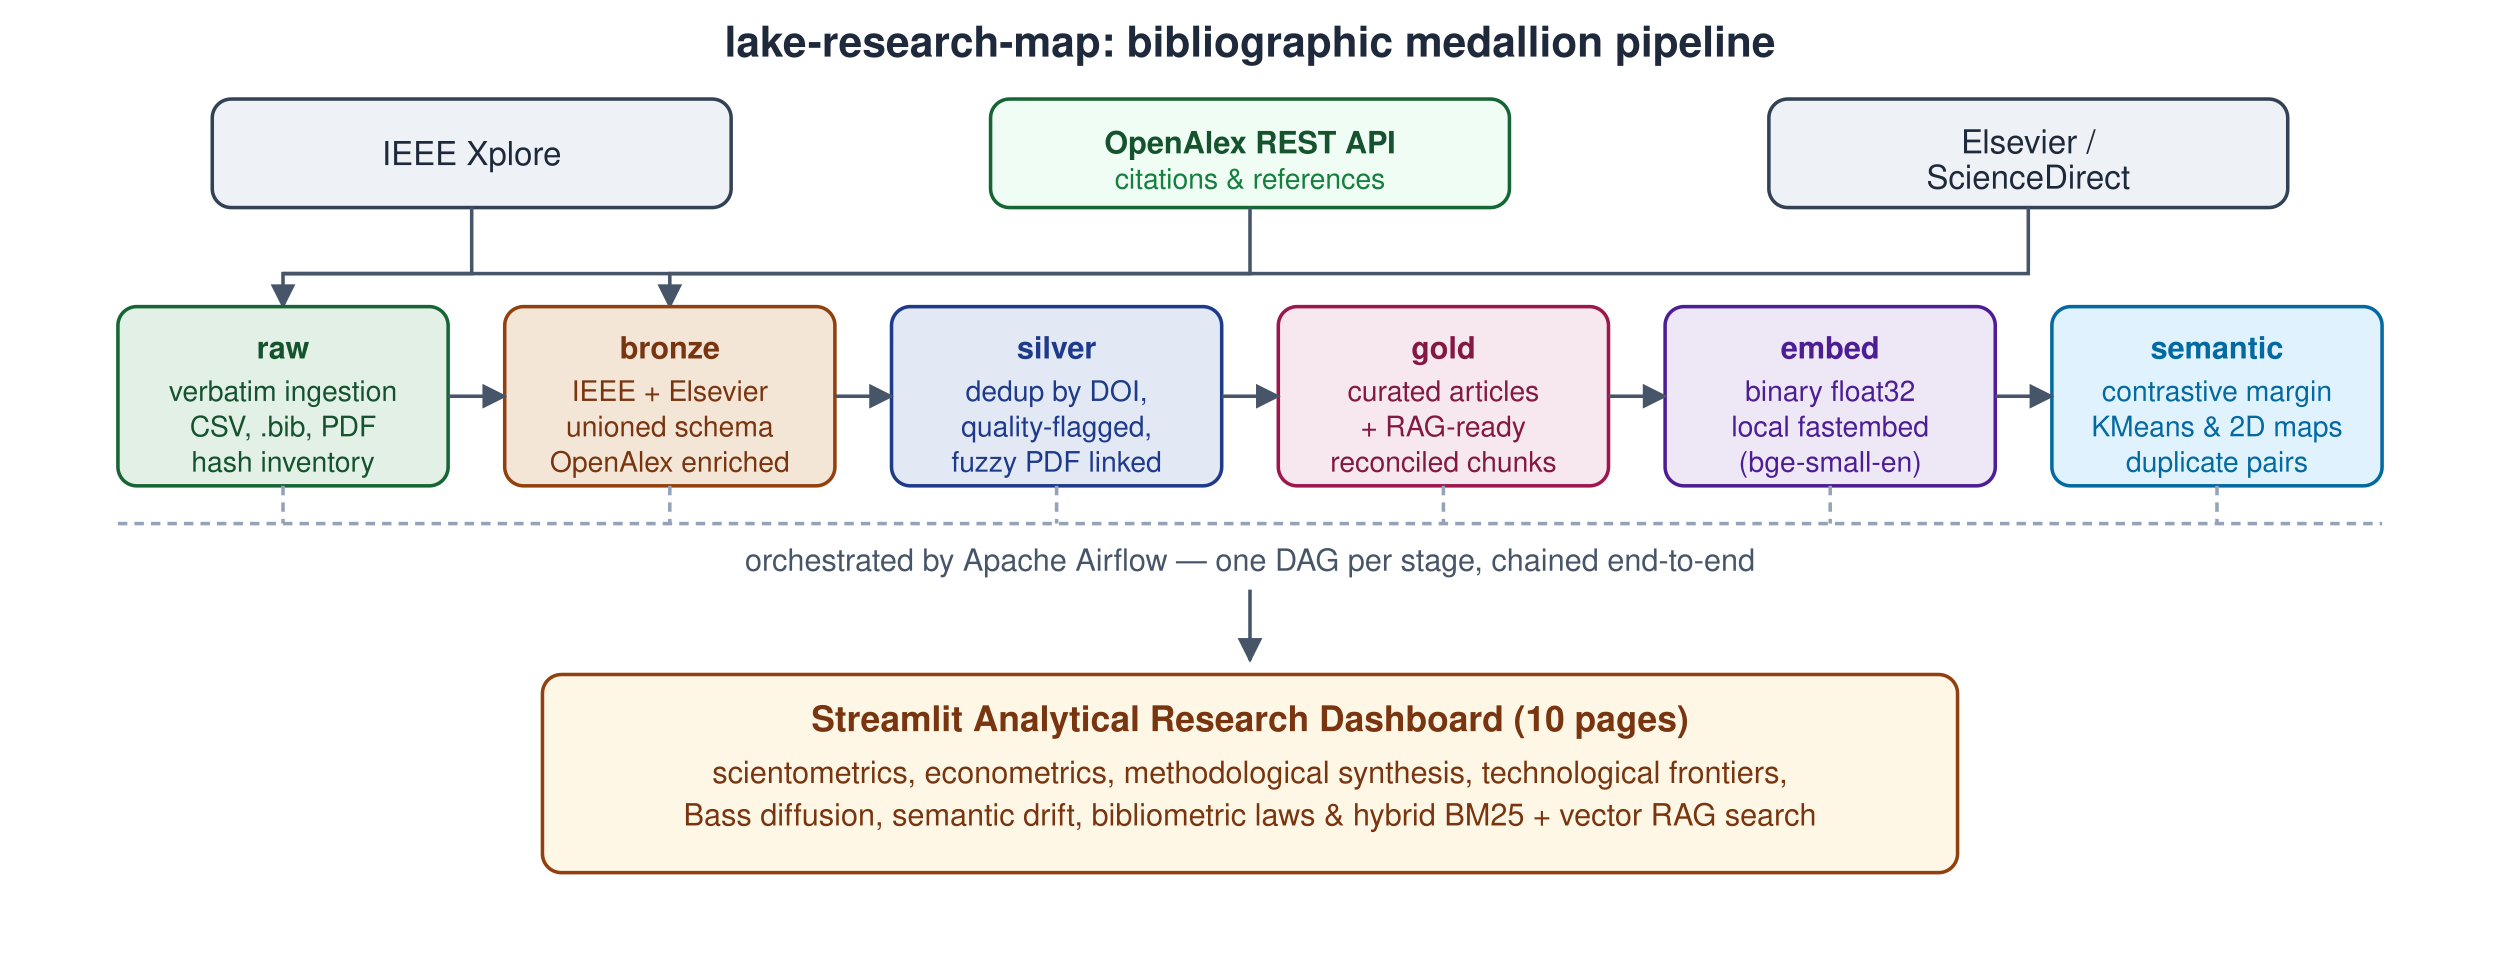
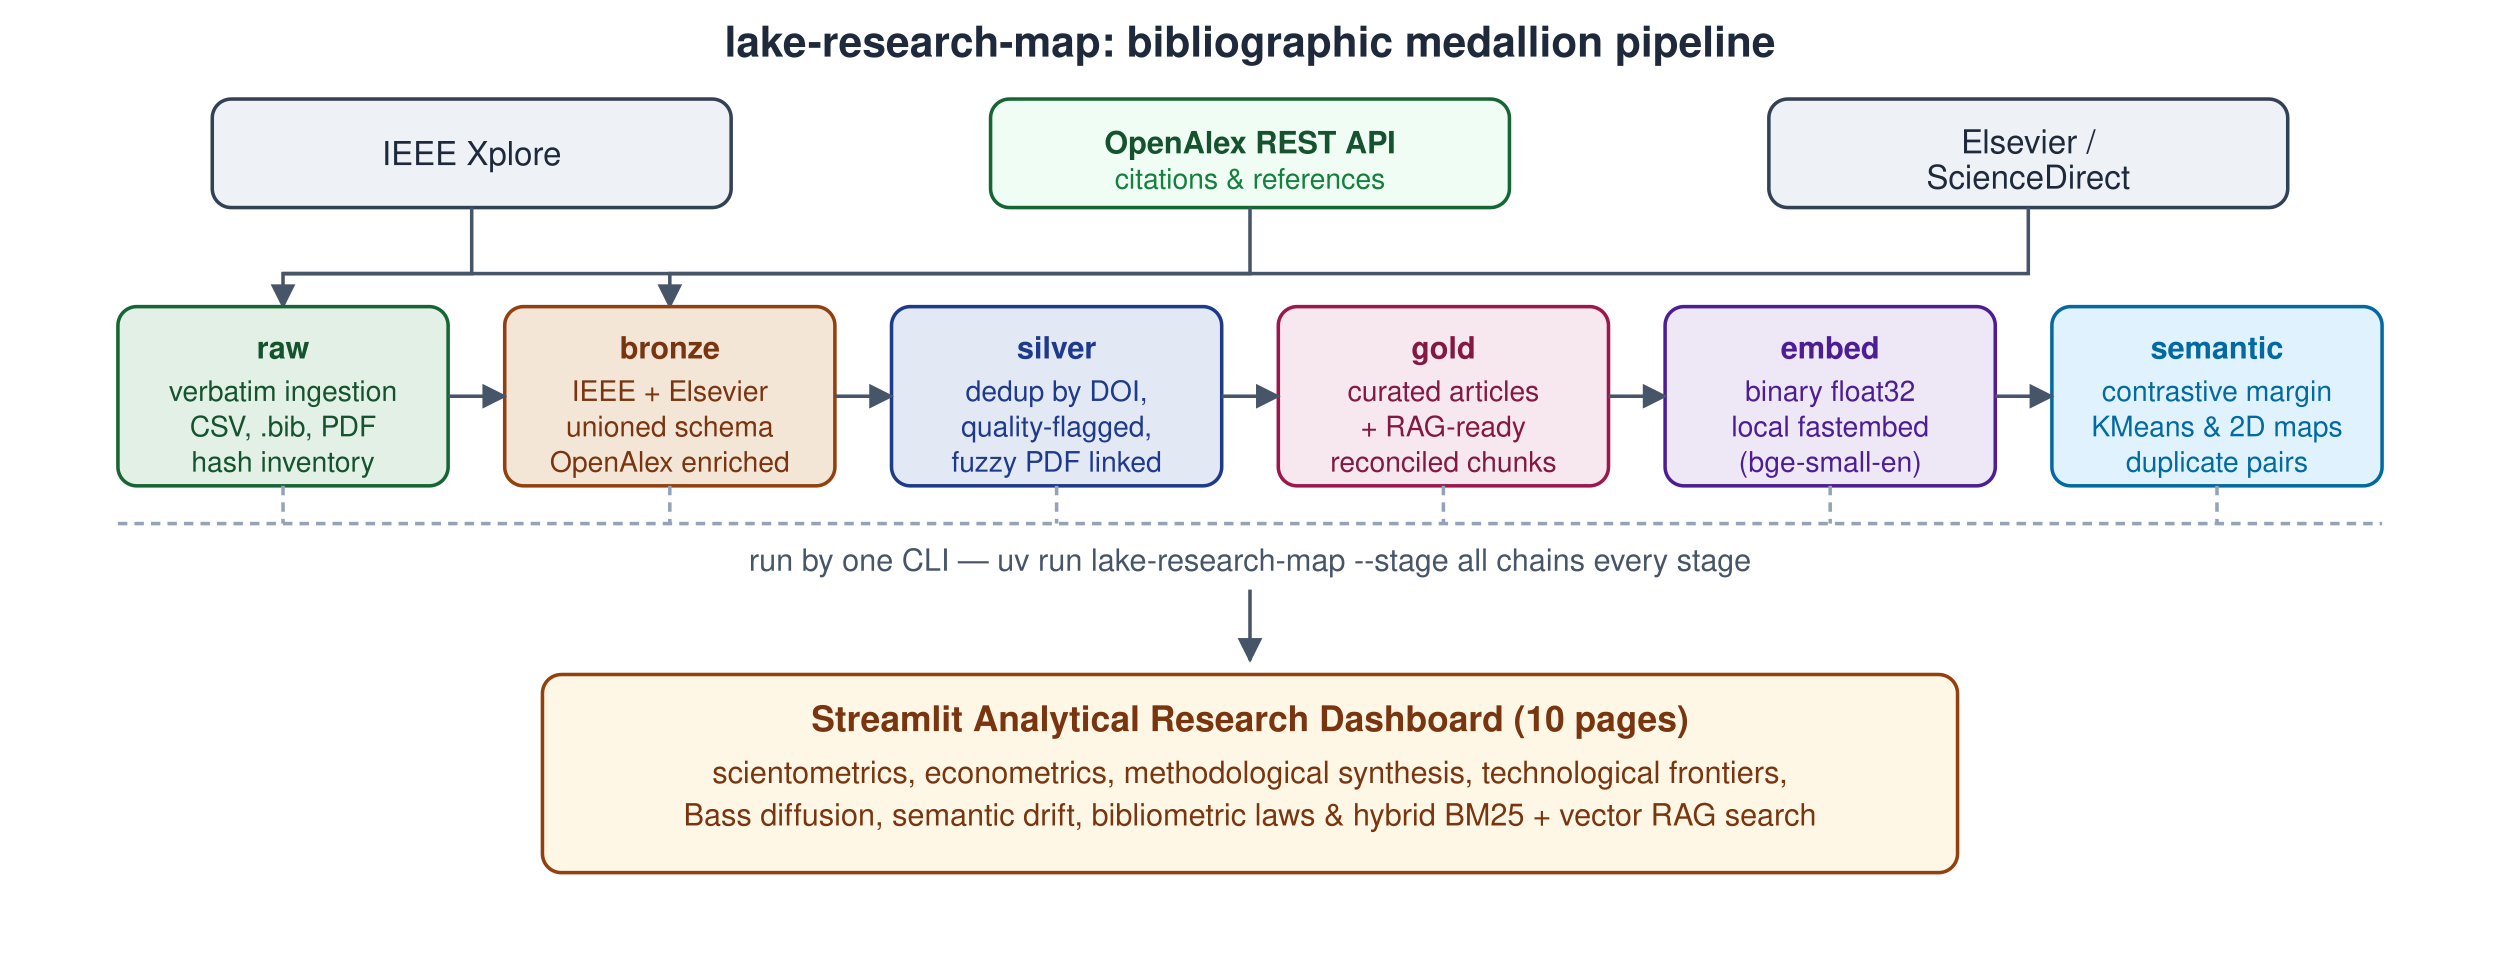
<svg xmlns="http://www.w3.org/2000/svg" viewBox="0 0 1060 410" font-family="Helvetica, Arial, sans-serif">
  <defs>
    <marker id="arrow" viewBox="0 0 10 10" refX="9" refY="5" markerWidth="7" markerHeight="7" orient="auto-start-reverse">
      <path d="M0,0 L10,5 L0,10 z" fill="#475569" />
    </marker>
  </defs>
  <text x="530" y="24" text-anchor="middle" font-size="18" font-weight="700" fill="#1e293b">lake-research-map: bibliographic medallion pipeline</text>
  <g>
    <rect x="90" y="42" width="220" height="46" rx="8" fill="#eef2f7" stroke="#334155" stroke-width="1.5" />
    <text x="200" y="70" text-anchor="middle" font-size="14" fill="#1e293b">IEEE Xplore</text>
    <rect x="420" y="42" width="220" height="46" rx="8" fill="#f0fdf4" stroke="#166534" stroke-width="1.5" />
    <text x="530" y="65" text-anchor="middle" font-size="13" font-weight="600" fill="#14532d">OpenAlex REST API</text>
    <text x="530" y="80" text-anchor="middle" font-size="12" fill="#15803d">citations &amp; references</text>
    <rect x="750" y="42" width="220" height="46" rx="8" fill="#eef2f7" stroke="#334155" stroke-width="1.5" />
    <text x="860" y="65" text-anchor="middle" font-size="14" fill="#1e293b">Elsevier /</text>
    <text x="860" y="80" text-anchor="middle" font-size="14" fill="#1e293b">ScienceDirect</text>
  </g>
  <path d="M200,88 L200,116 L120,116 L120,130" fill="none" stroke="#475569" stroke-width="1.5" marker-end="url(#arrow)" />
  <path d="M530,88 L530,116 L284,116 L284,130" fill="none" stroke="#475569" stroke-width="1.5" marker-end="url(#arrow)" />
  <path d="M860,88 L860,116 L120,116" fill="none" stroke="#475569" stroke-width="1.5" />
  <g font-size="12">
    <rect x="50" y="130" width="140" height="76" rx="8" fill="#e2f0e5" stroke="#166534" stroke-width="1.5" />
    <text x="120" y="152" text-anchor="middle" font-size="13" font-weight="700" fill="#14532d">raw</text>
    <text x="120" y="170" text-anchor="middle" fill="#14532d">verbatim ingestion</text>
    <text x="120" y="185" text-anchor="middle" fill="#14532d">CSV, .bib, PDF</text>
    <text x="120" y="200" text-anchor="middle" fill="#14532d">hash inventory</text>
    <rect x="214" y="130" width="140" height="76" rx="8" fill="#f4e6d7" stroke="#92400e" stroke-width="1.5" />
    <text x="284" y="152" text-anchor="middle" font-size="13" font-weight="700" fill="#78350f">bronze</text>
    <text x="284" y="170" text-anchor="middle" fill="#78350f">IEEE + Elsevier</text>
    <text x="284" y="185" text-anchor="middle" fill="#78350f">unioned schema</text>
    <text x="284" y="200" text-anchor="middle" fill="#78350f">OpenAlex enriched</text>
    <rect x="378" y="130" width="140" height="76" rx="8" fill="#e2e8f4" stroke="#1e3a8a" stroke-width="1.5" />
    <text x="448" y="152" text-anchor="middle" font-size="13" font-weight="700" fill="#1e3a8a">silver</text>
    <text x="448" y="170" text-anchor="middle" fill="#1e3a8a">dedup by DOI,</text>
    <text x="448" y="185" text-anchor="middle" fill="#1e3a8a">quality-flagged,</text>
    <text x="448" y="200" text-anchor="middle" fill="#1e3a8a">fuzzy PDF linked</text>
    <rect x="542" y="130" width="140" height="76" rx="8" fill="#f6e8ee" stroke="#9d174d" stroke-width="1.5" />
    <text x="612" y="152" text-anchor="middle" font-size="13" font-weight="700" fill="#831843">gold</text>
    <text x="612" y="170" text-anchor="middle" fill="#831843">curated articles</text>
    <text x="612" y="185" text-anchor="middle" fill="#831843">+ RAG-ready</text>
    <text x="612" y="200" text-anchor="middle" fill="#831843">reconciled chunks</text>
    <rect x="706" y="130" width="140" height="76" rx="8" fill="#ede7f6" stroke="#4c1d95" stroke-width="1.5" />
    <text x="776" y="152" text-anchor="middle" font-size="13" font-weight="700" fill="#4c1d95">embed</text>
    <text x="776" y="170" text-anchor="middle" fill="#4c1d95">binary float32</text>
    <text x="776" y="185" text-anchor="middle" fill="#4c1d95">local fastembed</text>
    <text x="776" y="200" text-anchor="middle" fill="#4c1d95">(bge-small-en)</text>
    <rect x="870" y="130" width="140" height="76" rx="8" fill="#e0f2fe" stroke="#0369a1" stroke-width="1.5" />
    <text x="940" y="152" text-anchor="middle" font-size="13" font-weight="700" fill="#0369a1">semantic</text>
    <text x="940" y="170" text-anchor="middle" fill="#0369a1">contrastive margin</text>
    <text x="940" y="185" text-anchor="middle" fill="#0369a1">KMeans &amp; 2D maps</text>
    <text x="940" y="200" text-anchor="middle" fill="#0369a1">duplicate pairs</text>
  </g>
  <path d="M190,168 L214,168" fill="none" stroke="#475569" stroke-width="1.5" marker-end="url(#arrow)" />
  <path d="M354,168 L378,168" fill="none" stroke="#475569" stroke-width="1.5" marker-end="url(#arrow)" />
  <path d="M518,168 L542,168" fill="none" stroke="#475569" stroke-width="1.5" marker-end="url(#arrow)" />
  <path d="M682,168 L706,168" fill="none" stroke="#475569" stroke-width="1.5" marker-end="url(#arrow)" />
  <path d="M846,168 L870,168" fill="none" stroke="#475569" stroke-width="1.5" marker-end="url(#arrow)" />
  <path d="M50,222 L1010,222" fill="none" stroke="#94a3b8" stroke-width="1.5" stroke-dasharray="4 3" />
  <path d="M120,206 L120,222 M284,206 L284,222 M448,206 L448,222 M612,206 L612,222 M776,206 L776,222 M940,206 L940,222" fill="none" stroke="#94a3b8" stroke-width="1.5" stroke-dasharray="4 3" />
-   <text x="530" y="242" text-anchor="middle" font-size="13" fill="#475569">orchestrated by Apache Airflow — one DAG per stage, chained end-to-end</text>
+   <text x="530" y="242" text-anchor="middle" font-size="13" fill="#475569">run by one CLI — uv run lake-research-map --stage all chains every stage</text>
  <path d="M530,250 L530,280" fill="none" stroke="#475569" stroke-width="1.5" marker-end="url(#arrow)" />
  <rect x="230" y="286" width="600" height="84" rx="8" fill="#fff7e6" stroke="#92400e" stroke-width="1.5" />
  <text x="530" y="310" text-anchor="middle" font-size="15" font-weight="700" fill="#78350f">Streamlit Analytical Research Dashboard (10 pages)</text>
  <text x="530" y="332" text-anchor="middle" font-size="13" fill="#78350f">scientometrics, econometrics, methodological synthesis, technological frontiers,</text>
  <text x="530" y="350" text-anchor="middle" font-size="13" fill="#78350f">Bass diffusion, semantic drift, bibliometric laws &amp; hybrid BM25 + vector RAG search</text>
</svg>
